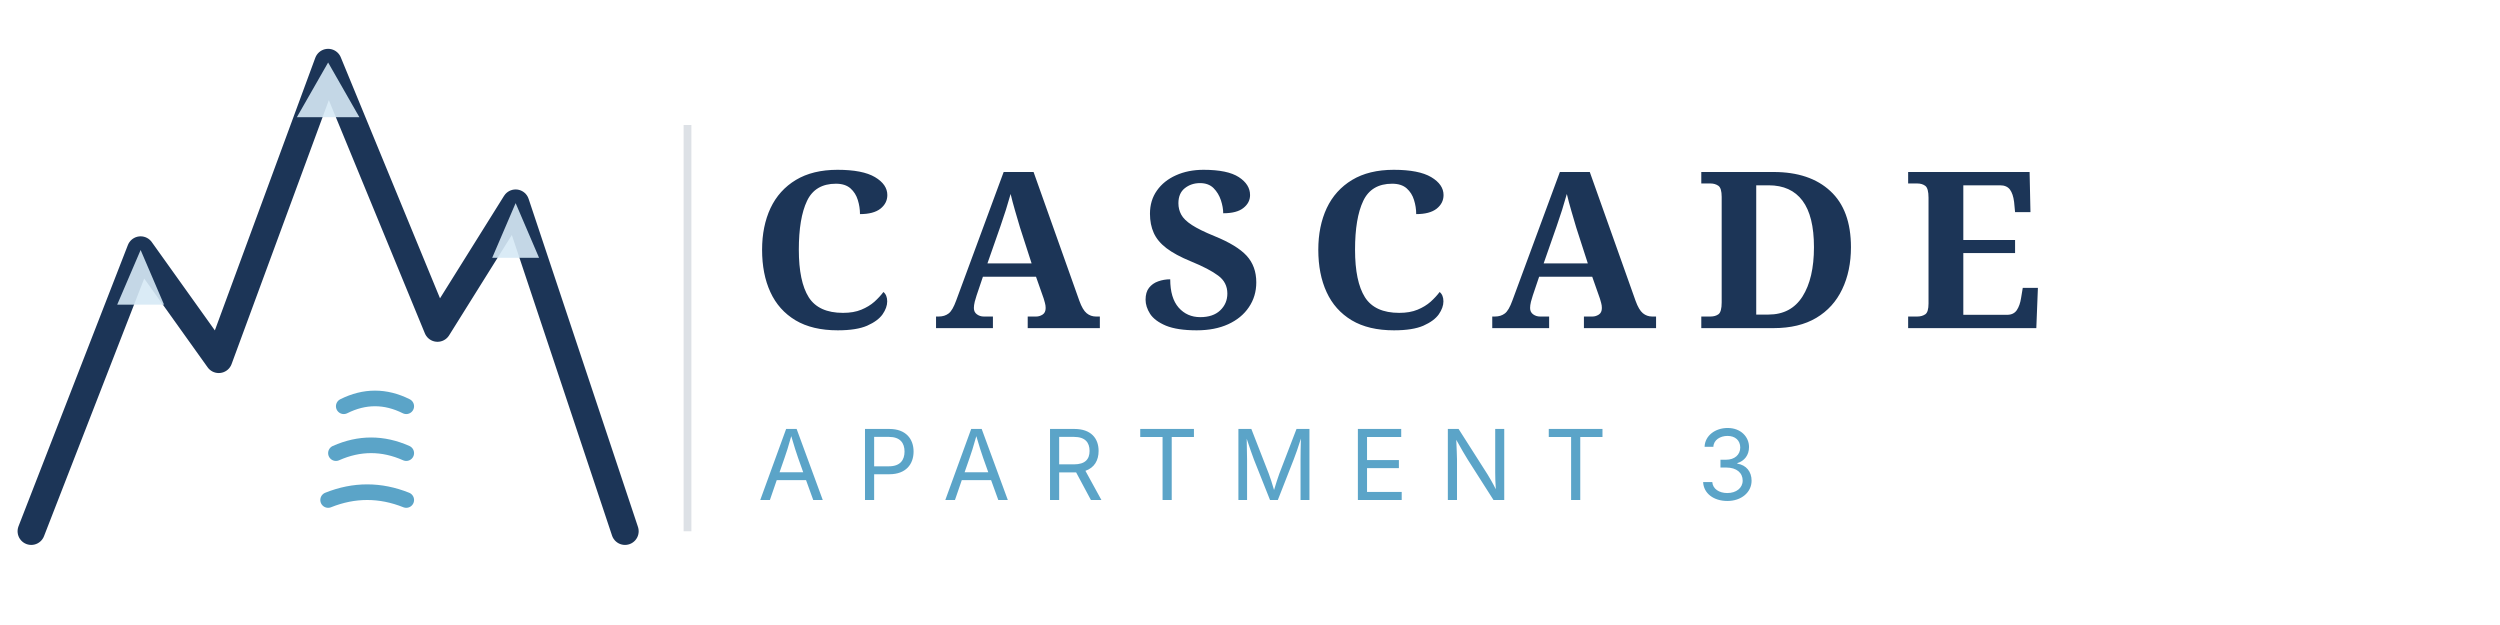
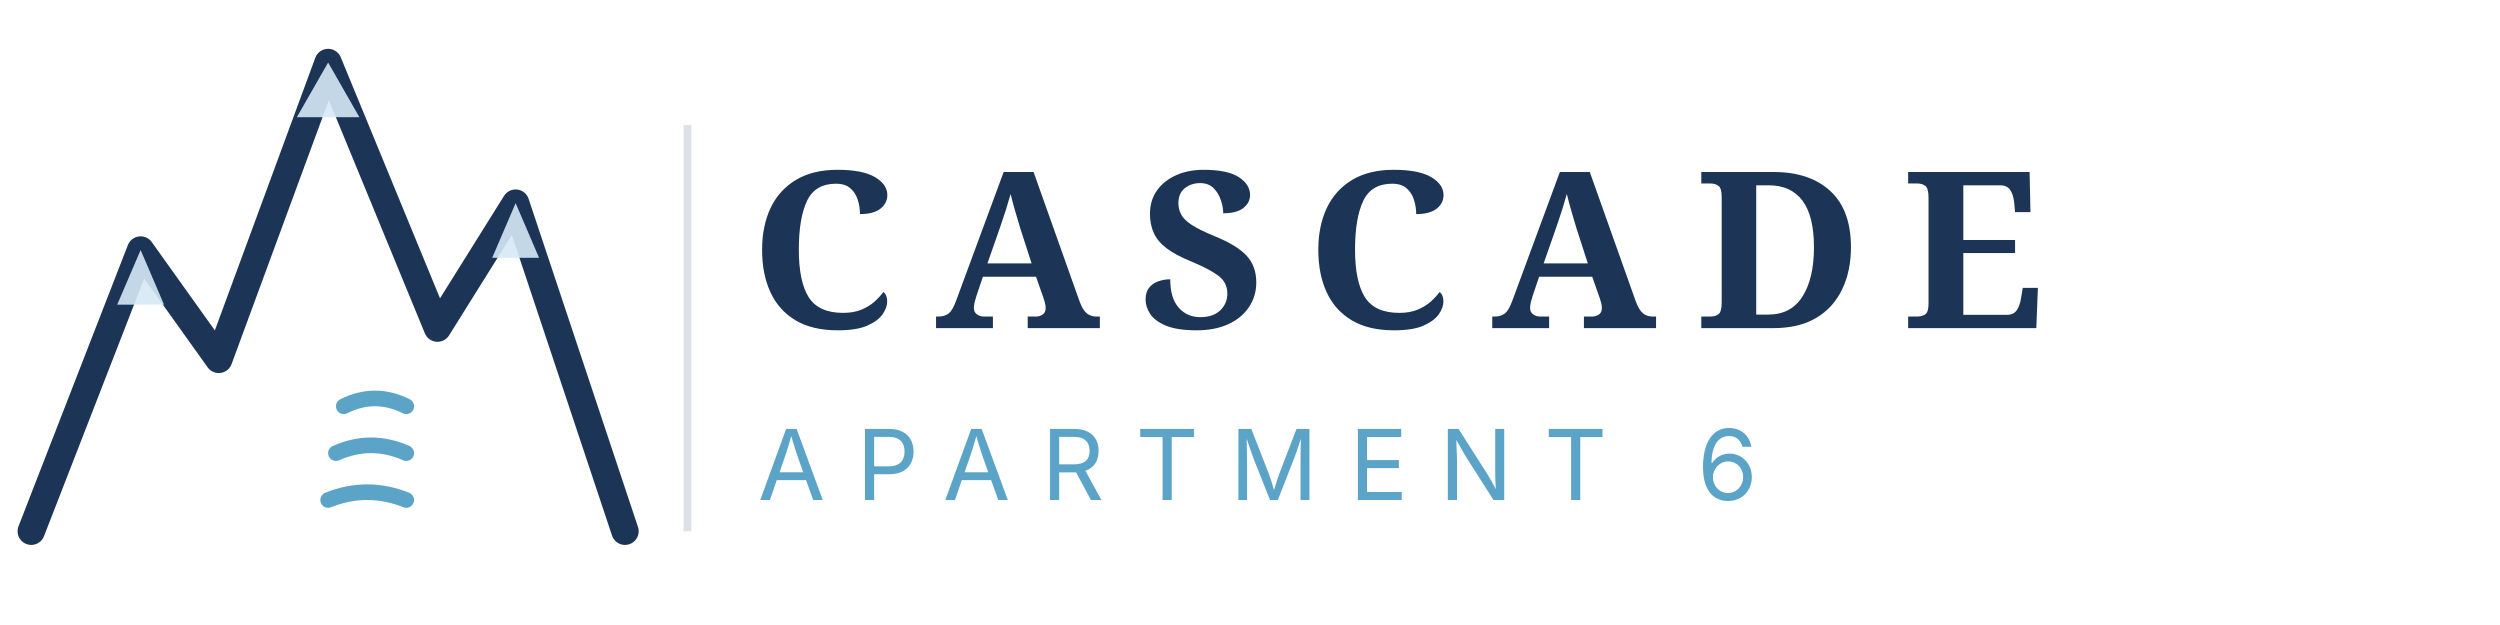
- <svg xmlns="http://www.w3.org/2000/svg" viewBox="0 0 320 80" role="img" aria-label="Cascade Apartment 3">
+ <svg xmlns="http://www.w3.org/2000/svg" viewBox="0 0 320 80" role="img" aria-label="Cascade Apartment 6">
  <path d="M 4 68 L 18 32 L 28 46 L 42 8 L 56 42 L 66 26 L 80 68" stroke="#1C3557" stroke-width="3.5" stroke-linejoin="round" stroke-linecap="round" fill="none" />
  <path d="M 15 39 L 18 32 L 21 39 Z" fill="#D6E9F5" opacity="0.9" />
  <path d="M 38 15 L 42 8  L 46 15 Z" fill="#D6E9F5" opacity="0.9" />
  <path d="M 63 33 L 66 26 L 69 33 Z" fill="#D6E9F5" opacity="0.9" />
  <path d="M 44 52 Q 48 50 52 52" stroke="#5BA4C8" stroke-width="2" fill="none" stroke-linecap="round" />
  <path d="M 43 58 Q 47.5 56 52 58" stroke="#5BA4C8" stroke-width="2" fill="none" stroke-linecap="round" />
  <path d="M 42 64 Q 47 62 52 64" stroke="#5BA4C8" stroke-width="2" fill="none" stroke-linecap="round" />
  <text x="96" y="42" font-family="'Playfair Display', Georgia, serif" font-weight="700" font-size="28" letter-spacing="5" fill="#1C3557">CASCADE</text>
-   <text x="97" y="64" font-family="'Inter', 'Helvetica Neue', Arial, sans-serif" font-weight="400" font-size="12.5" letter-spacing="4" fill="#5BA4C8">APARTMENT 3</text>
+   <text x="97" y="64" font-family="'Inter', 'Helvetica Neue', Arial, sans-serif" font-weight="400" font-size="12.5" letter-spacing="4" fill="#5BA4C8">APARTMENT 6</text>
  <line x1="88" y1="16" x2="88" y2="68" stroke="#1C3557" stroke-width="1" opacity="0.15" />
</svg>
